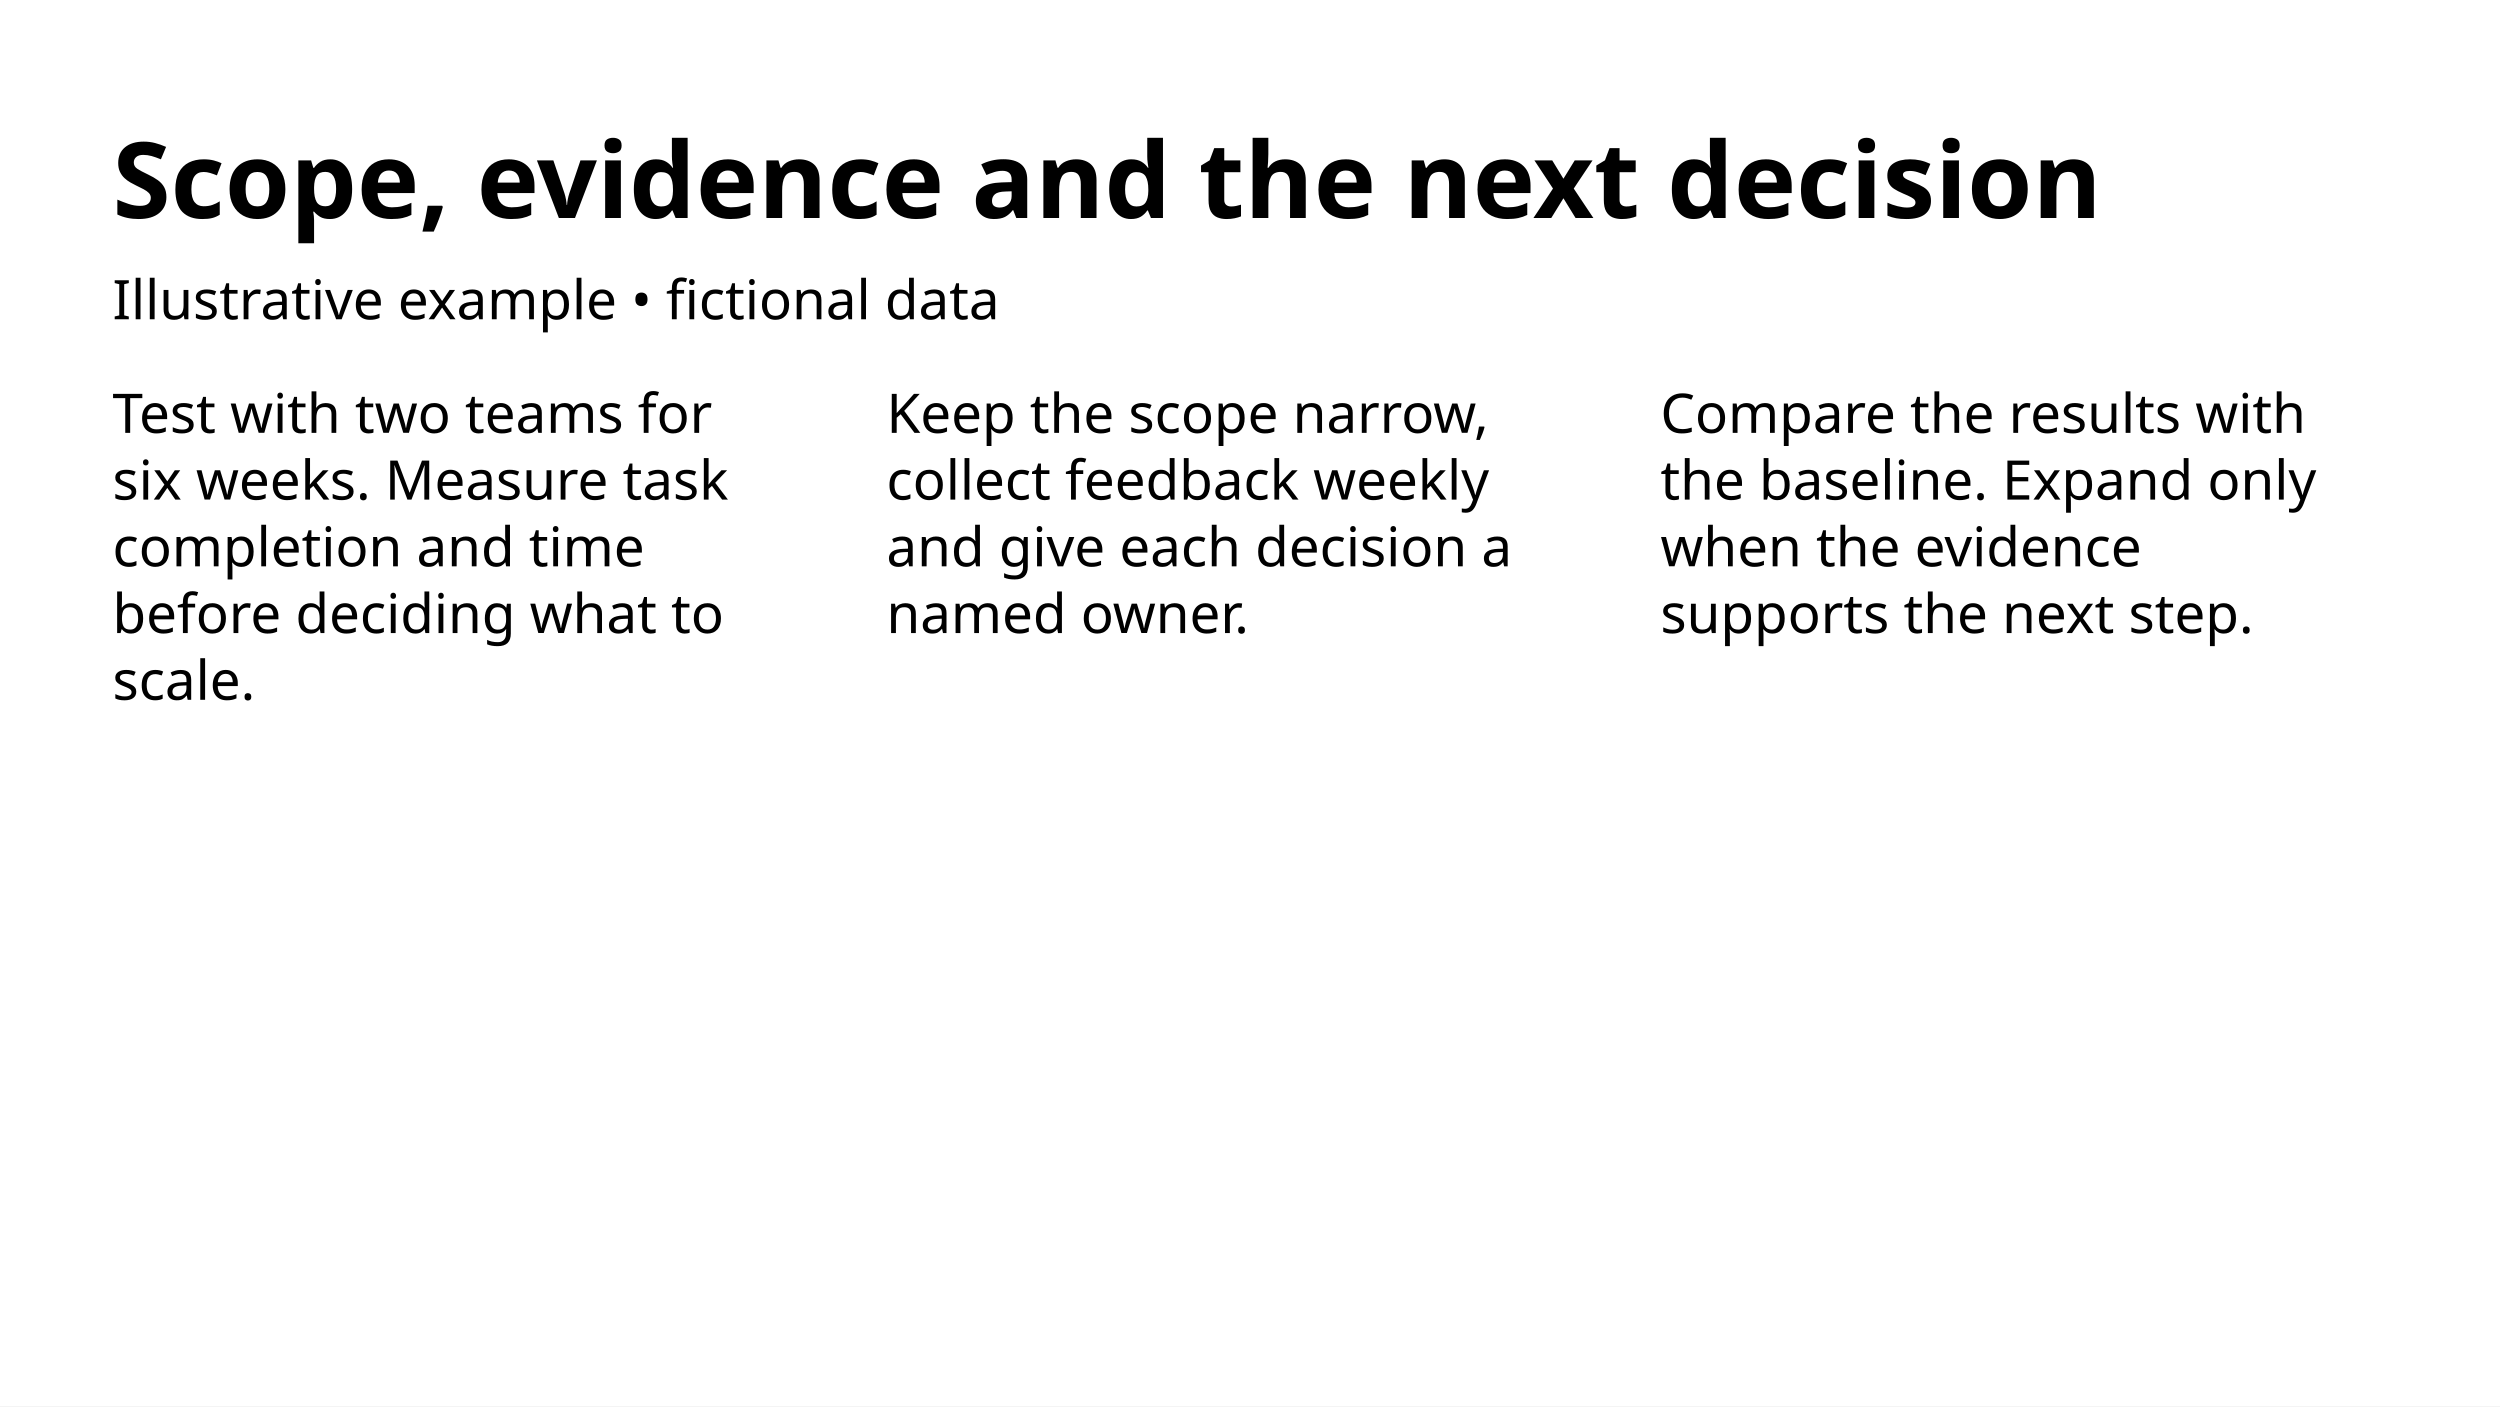
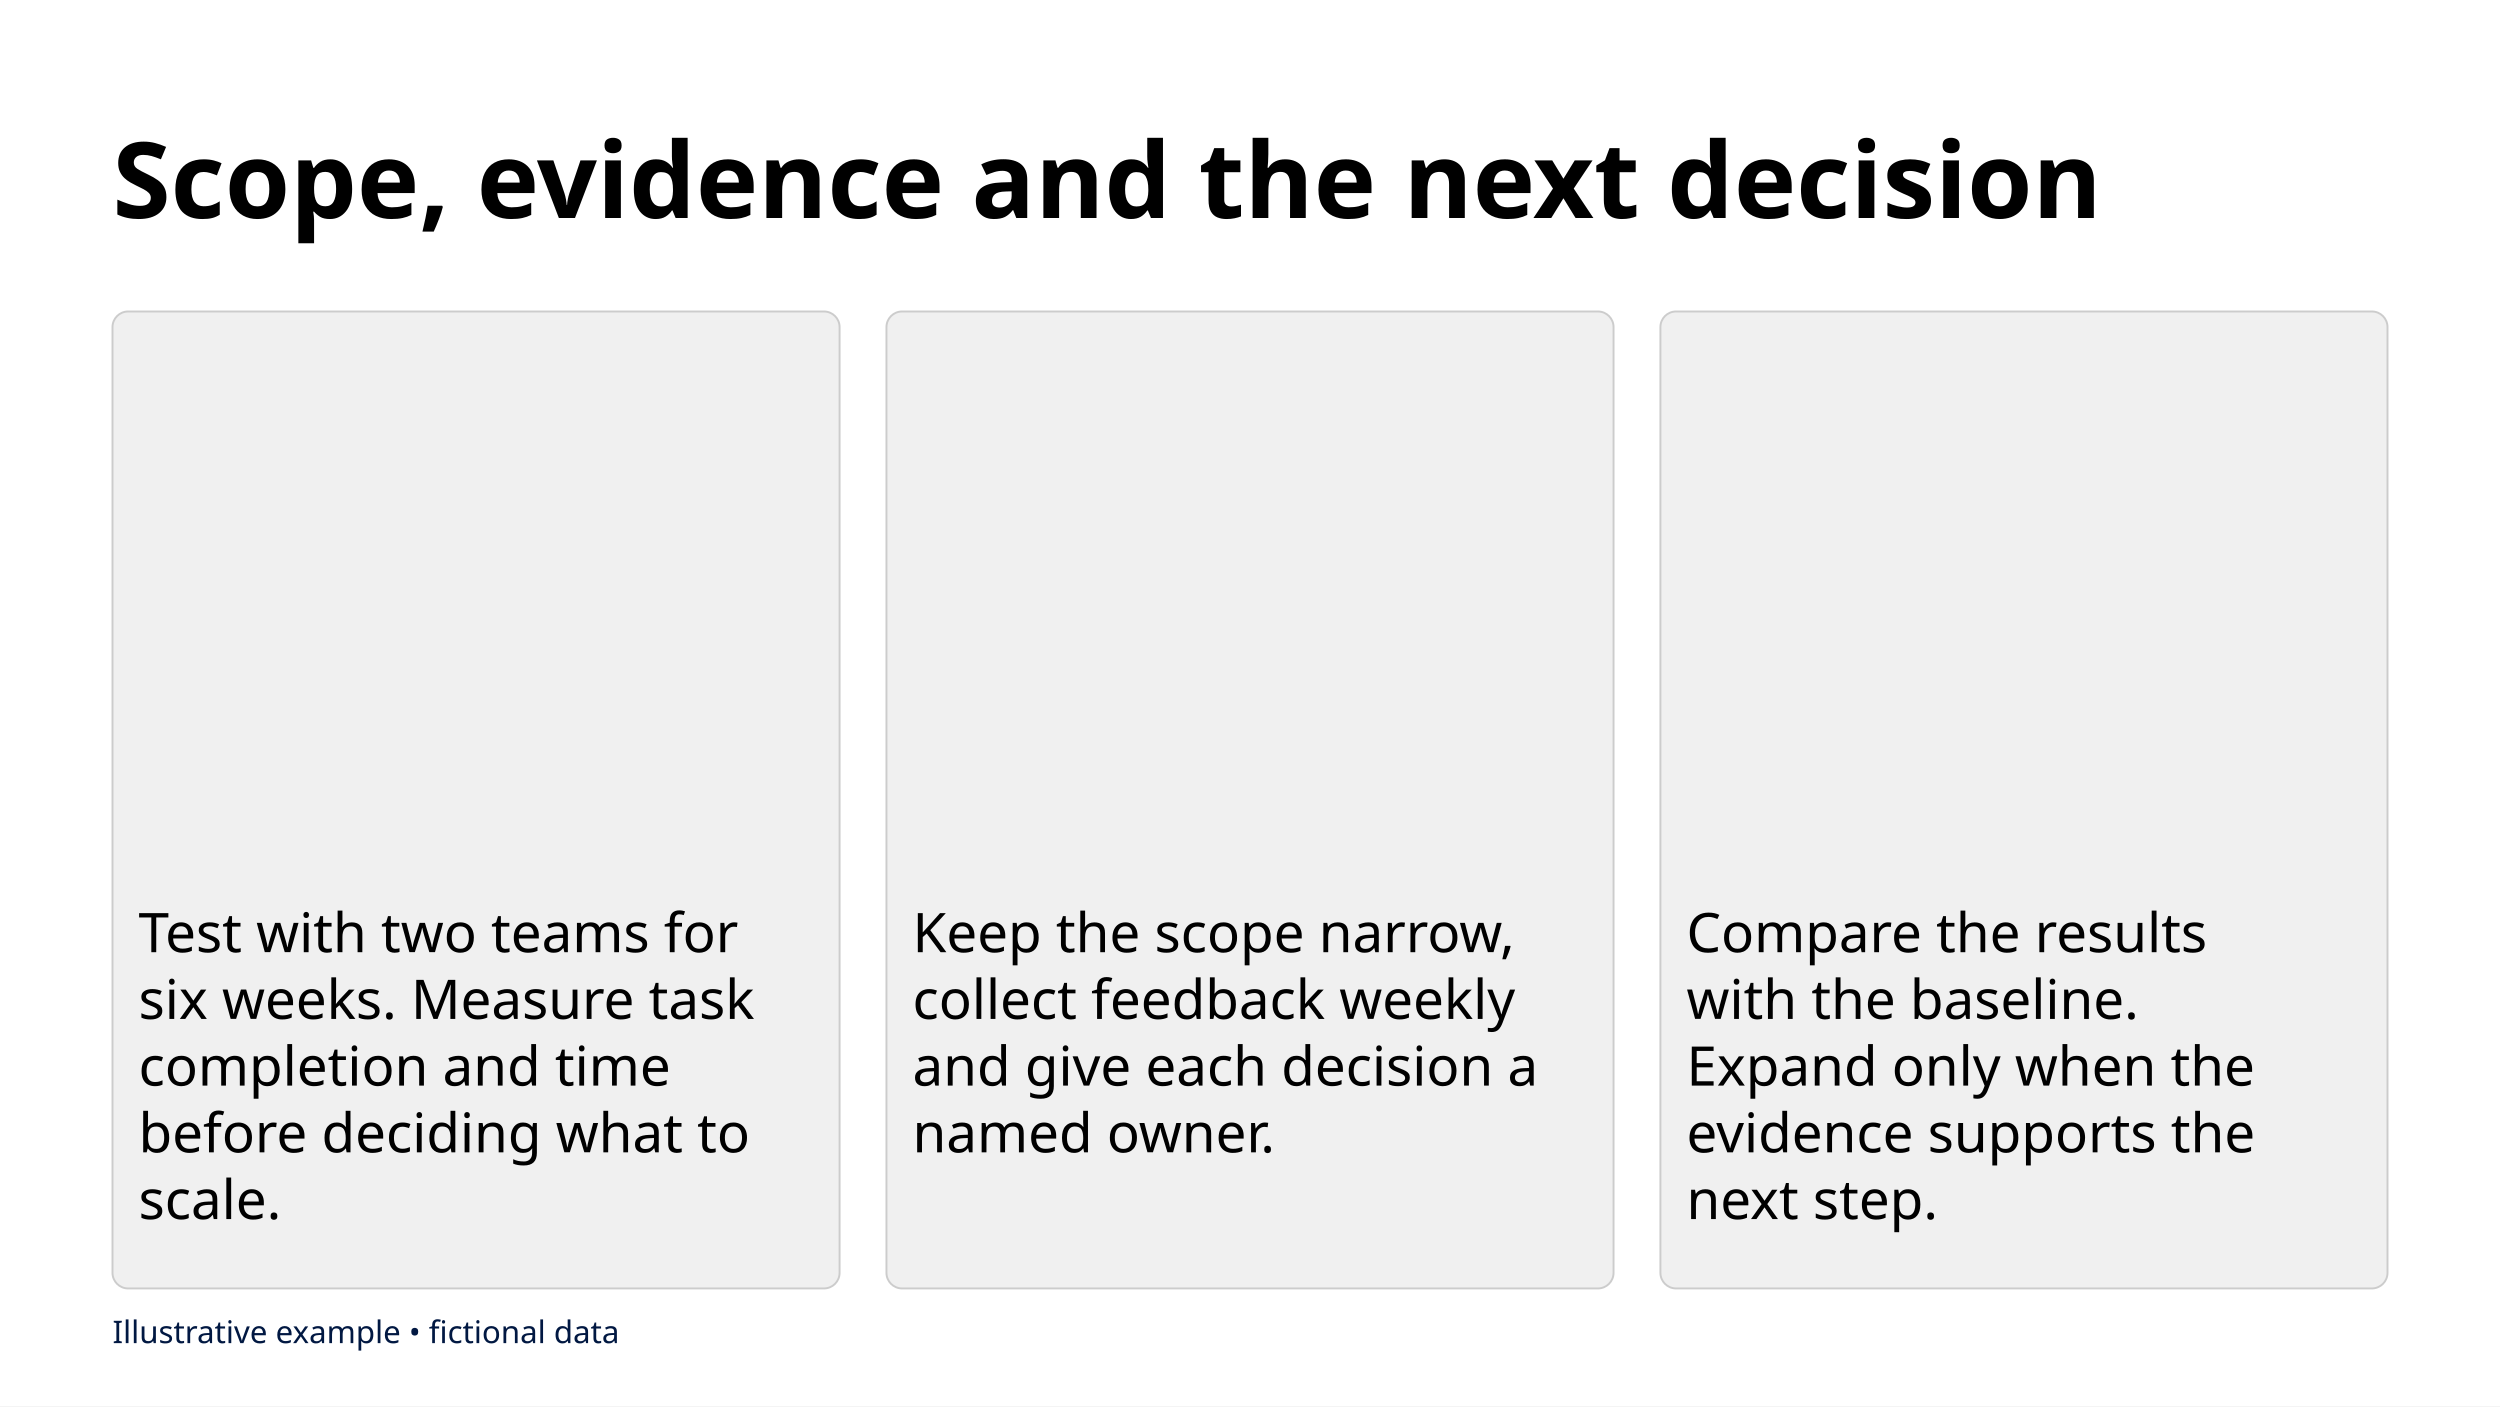
<svg xmlns="http://www.w3.org/2000/svg" aria-label="Scope, evidence and the next decision" aria-roledescription="slide" height="720" role="group" viewBox="0 0 1280 720" width="1280">
  <rect aria-hidden="true" fill="#FFFFFF" height="720" opacity="1" width="1280" x="0" y="0" />
  <g>
    <text fill="#000000" font-family="Aptos Display, sans-serif" font-size="54" font-weight="700" style="white-space:pre" text-anchor="start" x="57.6" xml:space="preserve" y="111.6">Scope, evidence and the next decision</text>
  </g>
+   <rect aria-hidden="true" fill="#F0F0F0" height="500.2" rx="8" stroke="#CCCCCC" width="372.267" x="57.6" y="159.48" />
  <g>
-     <text fill="#000000" font-family="Aptos, sans-serif" font-size="28" font-weight="400" style="white-space:pre" text-anchor="start" x="57.6" xml:space="preserve" y="163.48">Illustrative example • fictional data</text>
+     <text fill="#000000" font-family="Aptos, sans-serif" font-size="28" font-weight="400" style="white-space:pre" text-anchor="start" x="70.944" xml:space="preserve" y="487.524">Test with two teams for </text>
+     <text fill="#000000" font-family="Aptos, sans-serif" font-size="28" font-weight="400" style="white-space:pre" text-anchor="start" x="70.944" xml:space="preserve" y="521.684">six weeks. Measure task </text>
+     <text fill="#000000" font-family="Aptos, sans-serif" font-size="28" font-weight="400" style="white-space:pre" text-anchor="start" x="70.944" xml:space="preserve" y="555.844">completion and time </text>
+     <text fill="#000000" font-family="Aptos, sans-serif" font-size="28" font-weight="400" style="white-space:pre" text-anchor="start" x="70.944" xml:space="preserve" y="590.004">before deciding what to </text>
+     <text fill="#000000" font-family="Aptos, sans-serif" font-size="28" font-weight="400" style="white-space:pre" text-anchor="start" x="70.944" xml:space="preserve" y="624.164">scale.</text>
  </g>
+   <rect aria-hidden="true" fill="#F0F0F0" height="500.2" rx="8" stroke="#CCCCCC" width="372.267" x="453.867" y="159.48" />
  <g>
-     <text fill="#000000" font-family="Aptos, sans-serif" font-size="28" font-weight="400" style="white-space:pre" text-anchor="start" x="57.6" xml:space="preserve" y="221.64">Test with two teams for </text>
-     <text fill="#000000" font-family="Aptos, sans-serif" font-size="28" font-weight="400" style="white-space:pre" text-anchor="start" x="57.6" xml:space="preserve" y="255.8">six weeks. Measure task </text>
-     <text fill="#000000" font-family="Aptos, sans-serif" font-size="28" font-weight="400" style="white-space:pre" text-anchor="start" x="57.6" xml:space="preserve" y="289.96">completion and time </text>
-     <text fill="#000000" font-family="Aptos, sans-serif" font-size="28" font-weight="400" style="white-space:pre" text-anchor="start" x="57.6" xml:space="preserve" y="324.12">before deciding what to </text>
-     <text fill="#000000" font-family="Aptos, sans-serif" font-size="28" font-weight="400" style="white-space:pre" text-anchor="start" x="57.6" xml:space="preserve" y="358.28">scale.</text>
+     <text fill="#000000" font-family="Aptos, sans-serif" font-size="28" font-weight="400" style="white-space:pre" text-anchor="start" x="467.21" xml:space="preserve" y="487.524">Keep the scope narrow, </text>
+     <text fill="#000000" font-family="Aptos, sans-serif" font-size="28" font-weight="400" style="white-space:pre" text-anchor="start" x="467.21" xml:space="preserve" y="521.684">collect feedback weekly </text>
+     <text fill="#000000" font-family="Aptos, sans-serif" font-size="28" font-weight="400" style="white-space:pre" text-anchor="start" x="467.21" xml:space="preserve" y="555.844">and give each decision a </text>
+     <text fill="#000000" font-family="Aptos, sans-serif" font-size="28" font-weight="400" style="white-space:pre" text-anchor="start" x="467.21" xml:space="preserve" y="590.004">named owner.</text>
  </g>
+   <rect aria-hidden="true" fill="#F0F0F0" height="500.2" rx="8" stroke="#CCCCCC" width="372.267" x="850.133" y="159.48" />
  <g>
-     <text fill="#000000" font-family="Aptos, sans-serif" font-size="28" font-weight="400" style="white-space:pre" text-anchor="start" x="453.867" xml:space="preserve" y="221.64">Keep the scope narrow, </text>
-     <text fill="#000000" font-family="Aptos, sans-serif" font-size="28" font-weight="400" style="white-space:pre" text-anchor="start" x="453.867" xml:space="preserve" y="255.8">collect feedback weekly </text>
-     <text fill="#000000" font-family="Aptos, sans-serif" font-size="28" font-weight="400" style="white-space:pre" text-anchor="start" x="453.867" xml:space="preserve" y="289.96">and give each decision a </text>
-     <text fill="#000000" font-family="Aptos, sans-serif" font-size="28" font-weight="400" style="white-space:pre" text-anchor="start" x="453.867" xml:space="preserve" y="324.12">named owner.</text>
+     <text fill="#000000" font-family="Aptos, sans-serif" font-size="28" font-weight="400" style="white-space:pre" text-anchor="start" x="863.477" xml:space="preserve" y="487.524">Compare the results </text>
+     <text fill="#000000" font-family="Aptos, sans-serif" font-size="28" font-weight="400" style="white-space:pre" text-anchor="start" x="863.477" xml:space="preserve" y="521.684">with the baseline. </text>
+     <text fill="#000000" font-family="Aptos, sans-serif" font-size="28" font-weight="400" style="white-space:pre" text-anchor="start" x="863.477" xml:space="preserve" y="555.844">Expand only when the </text>
+     <text fill="#000000" font-family="Aptos, sans-serif" font-size="28" font-weight="400" style="white-space:pre" text-anchor="start" x="863.477" xml:space="preserve" y="590.004">evidence supports the </text>
+     <text fill="#000000" font-family="Aptos, sans-serif" font-size="28" font-weight="400" style="white-space:pre" text-anchor="start" x="863.477" xml:space="preserve" y="624.164">next step.</text>
  </g>
+   <g />
  <g>
-     <text fill="#000000" font-family="Aptos, sans-serif" font-size="28" font-weight="400" style="white-space:pre" text-anchor="start" x="850.133" xml:space="preserve" y="221.64">Compare the results with </text>
-     <text fill="#000000" font-family="Aptos, sans-serif" font-size="28" font-weight="400" style="white-space:pre" text-anchor="start" x="850.133" xml:space="preserve" y="255.8">the baseline. Expand only </text>
-     <text fill="#000000" font-family="Aptos, sans-serif" font-size="28" font-weight="400" style="white-space:pre" text-anchor="start" x="850.133" xml:space="preserve" y="289.96">when the evidence </text>
-     <text fill="#000000" font-family="Aptos, sans-serif" font-size="28" font-weight="400" style="white-space:pre" text-anchor="start" x="850.133" xml:space="preserve" y="324.12">supports the next step.</text>
+     <g>
+       <g>
+         <text fill="#011842" font-family="Aptos, sans-serif" font-size="16" font-weight="400" style="white-space:pre" text-anchor="start" x="57.6" xml:space="preserve" y="687.68">Illustrative example • fictional data</text>
+       </g>
+     </g>
  </g>
</svg>
